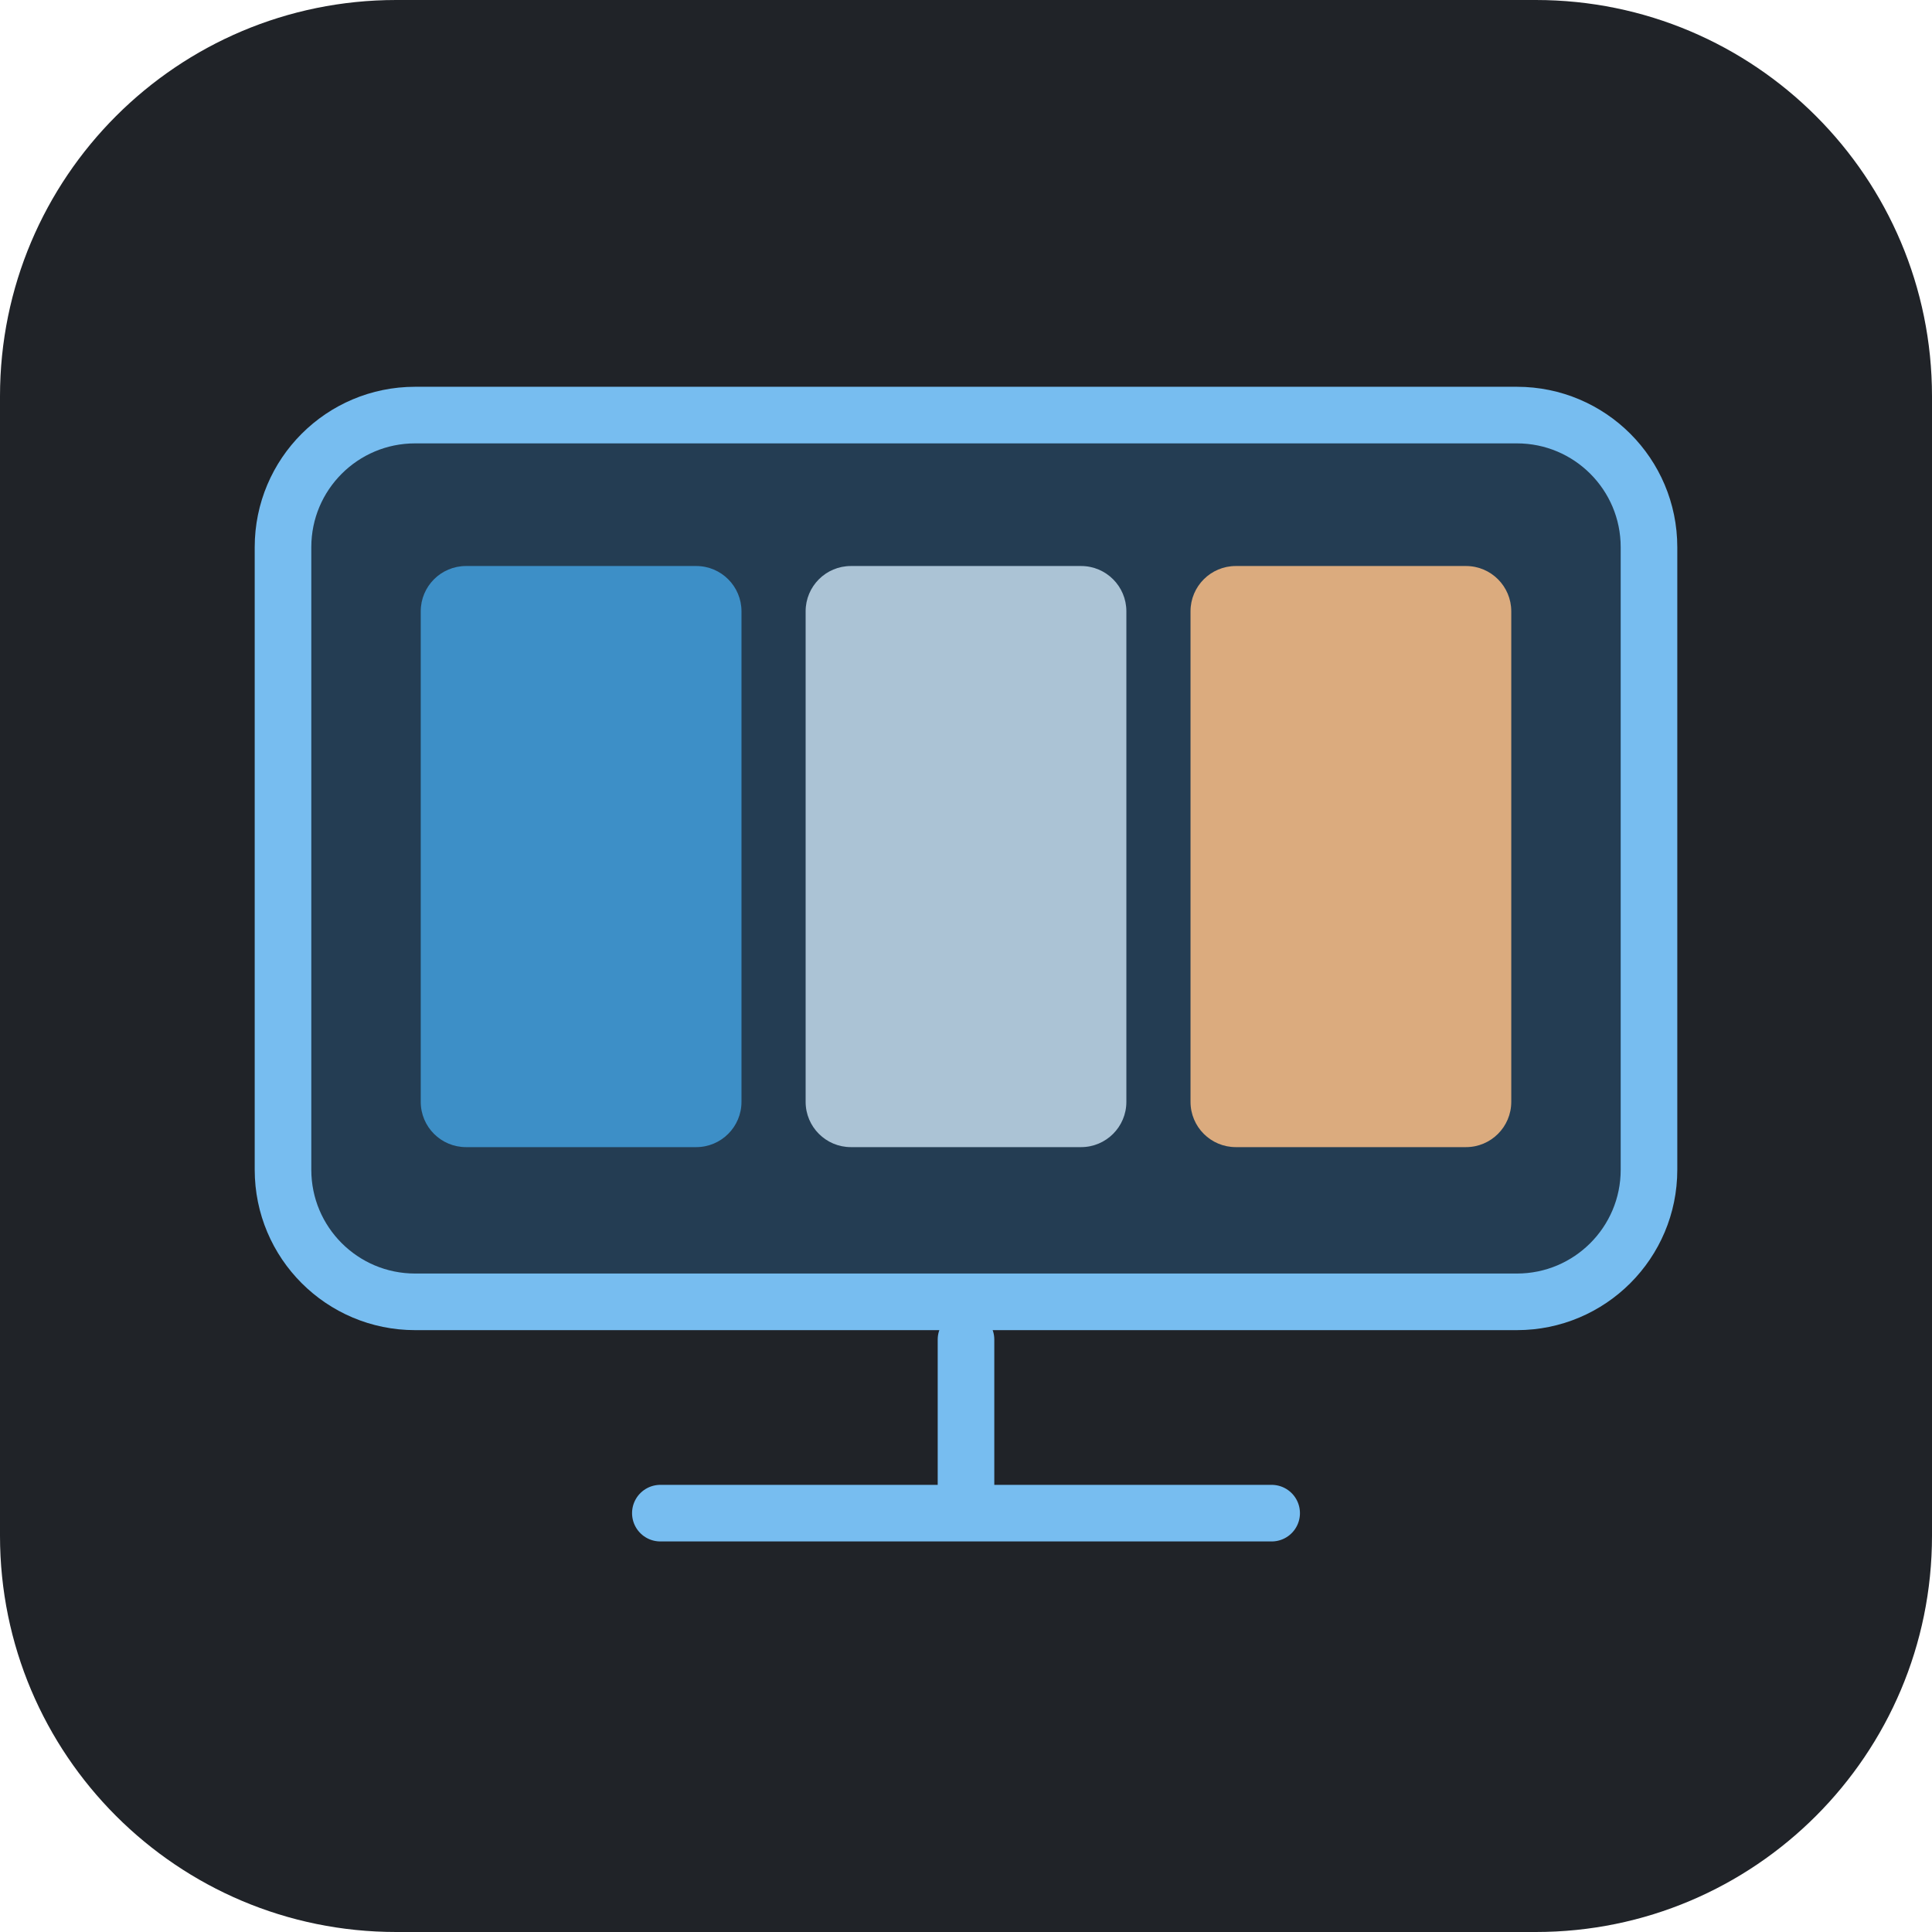
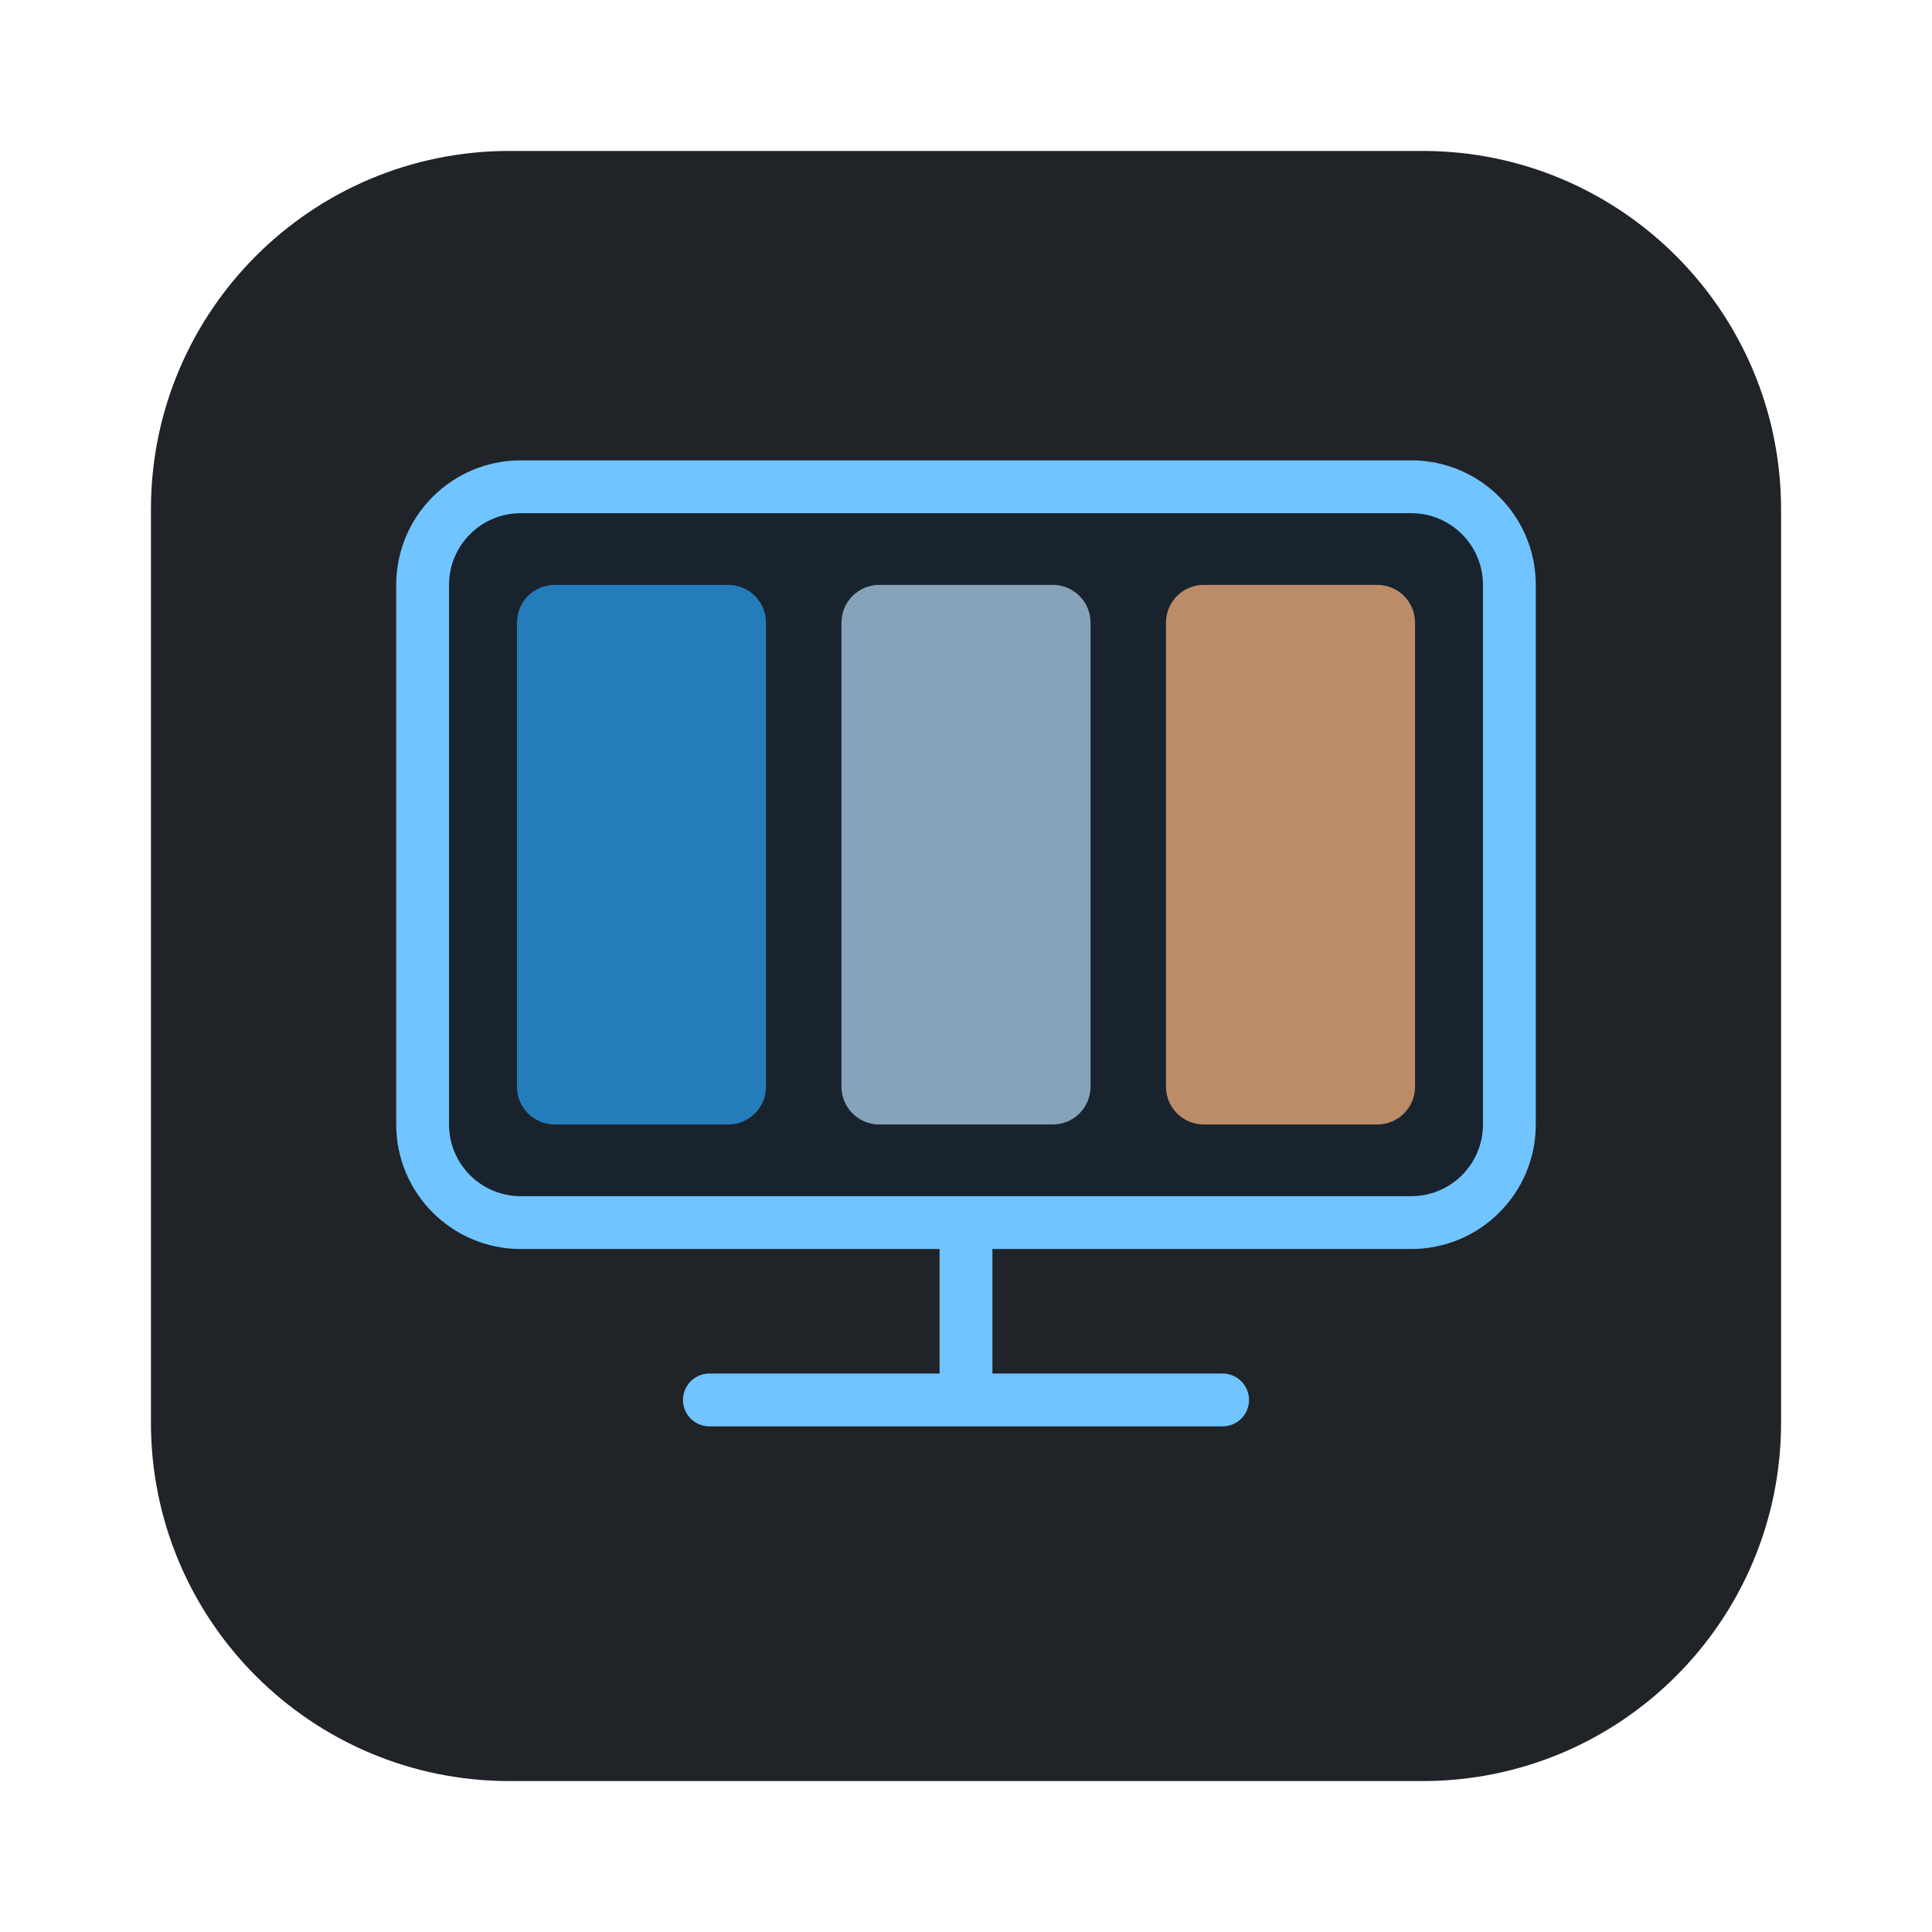
<svg xmlns="http://www.w3.org/2000/svg" width="1024" height="1024" viewBox="0 0 1024 1024">
-   <rect width="1024" height="1024" rx="210" fill="#202328" />
-   <rect x="150" y="220" width="724" height="470" rx="70" fill="#243d53" stroke="#77bdf0" stroke-width="30" />
-   <rect x="223" y="300" width="170" height="308" rx="24" fill="#3d8fc7" />
-   <rect x="427" y="300" width="170" height="308" rx="24" fill="#abc3d5" />
-   <rect x="631" y="300" width="170" height="308" rx="24" fill="#dbab7e" />
-   <path d="M512 710v82M350 802h324" stroke="#77bdf0" stroke-width="30" stroke-linecap="round" />
+   <rect x="80" y="80" width="864" height="864" rx="190" fill="#202328" />
+   <rect x="224" y="258" width="576" height="390" rx="52" fill="#19232e" stroke="#70c4ff" stroke-width="28" />
+   <rect x="274" y="310" width="132" height="286" rx="20" fill="#247cbb" />
+   <rect x="446" y="310" width="132" height="286" rx="20" fill="#86a3b9" />
+   <rect x="618" y="310" width="132" height="286" rx="20" fill="#bb8c67" />
+   <path d="M512 662v80m-136 0h272" fill="none" stroke="#70c4ff" stroke-width="28" stroke-linecap="round" />
</svg>
